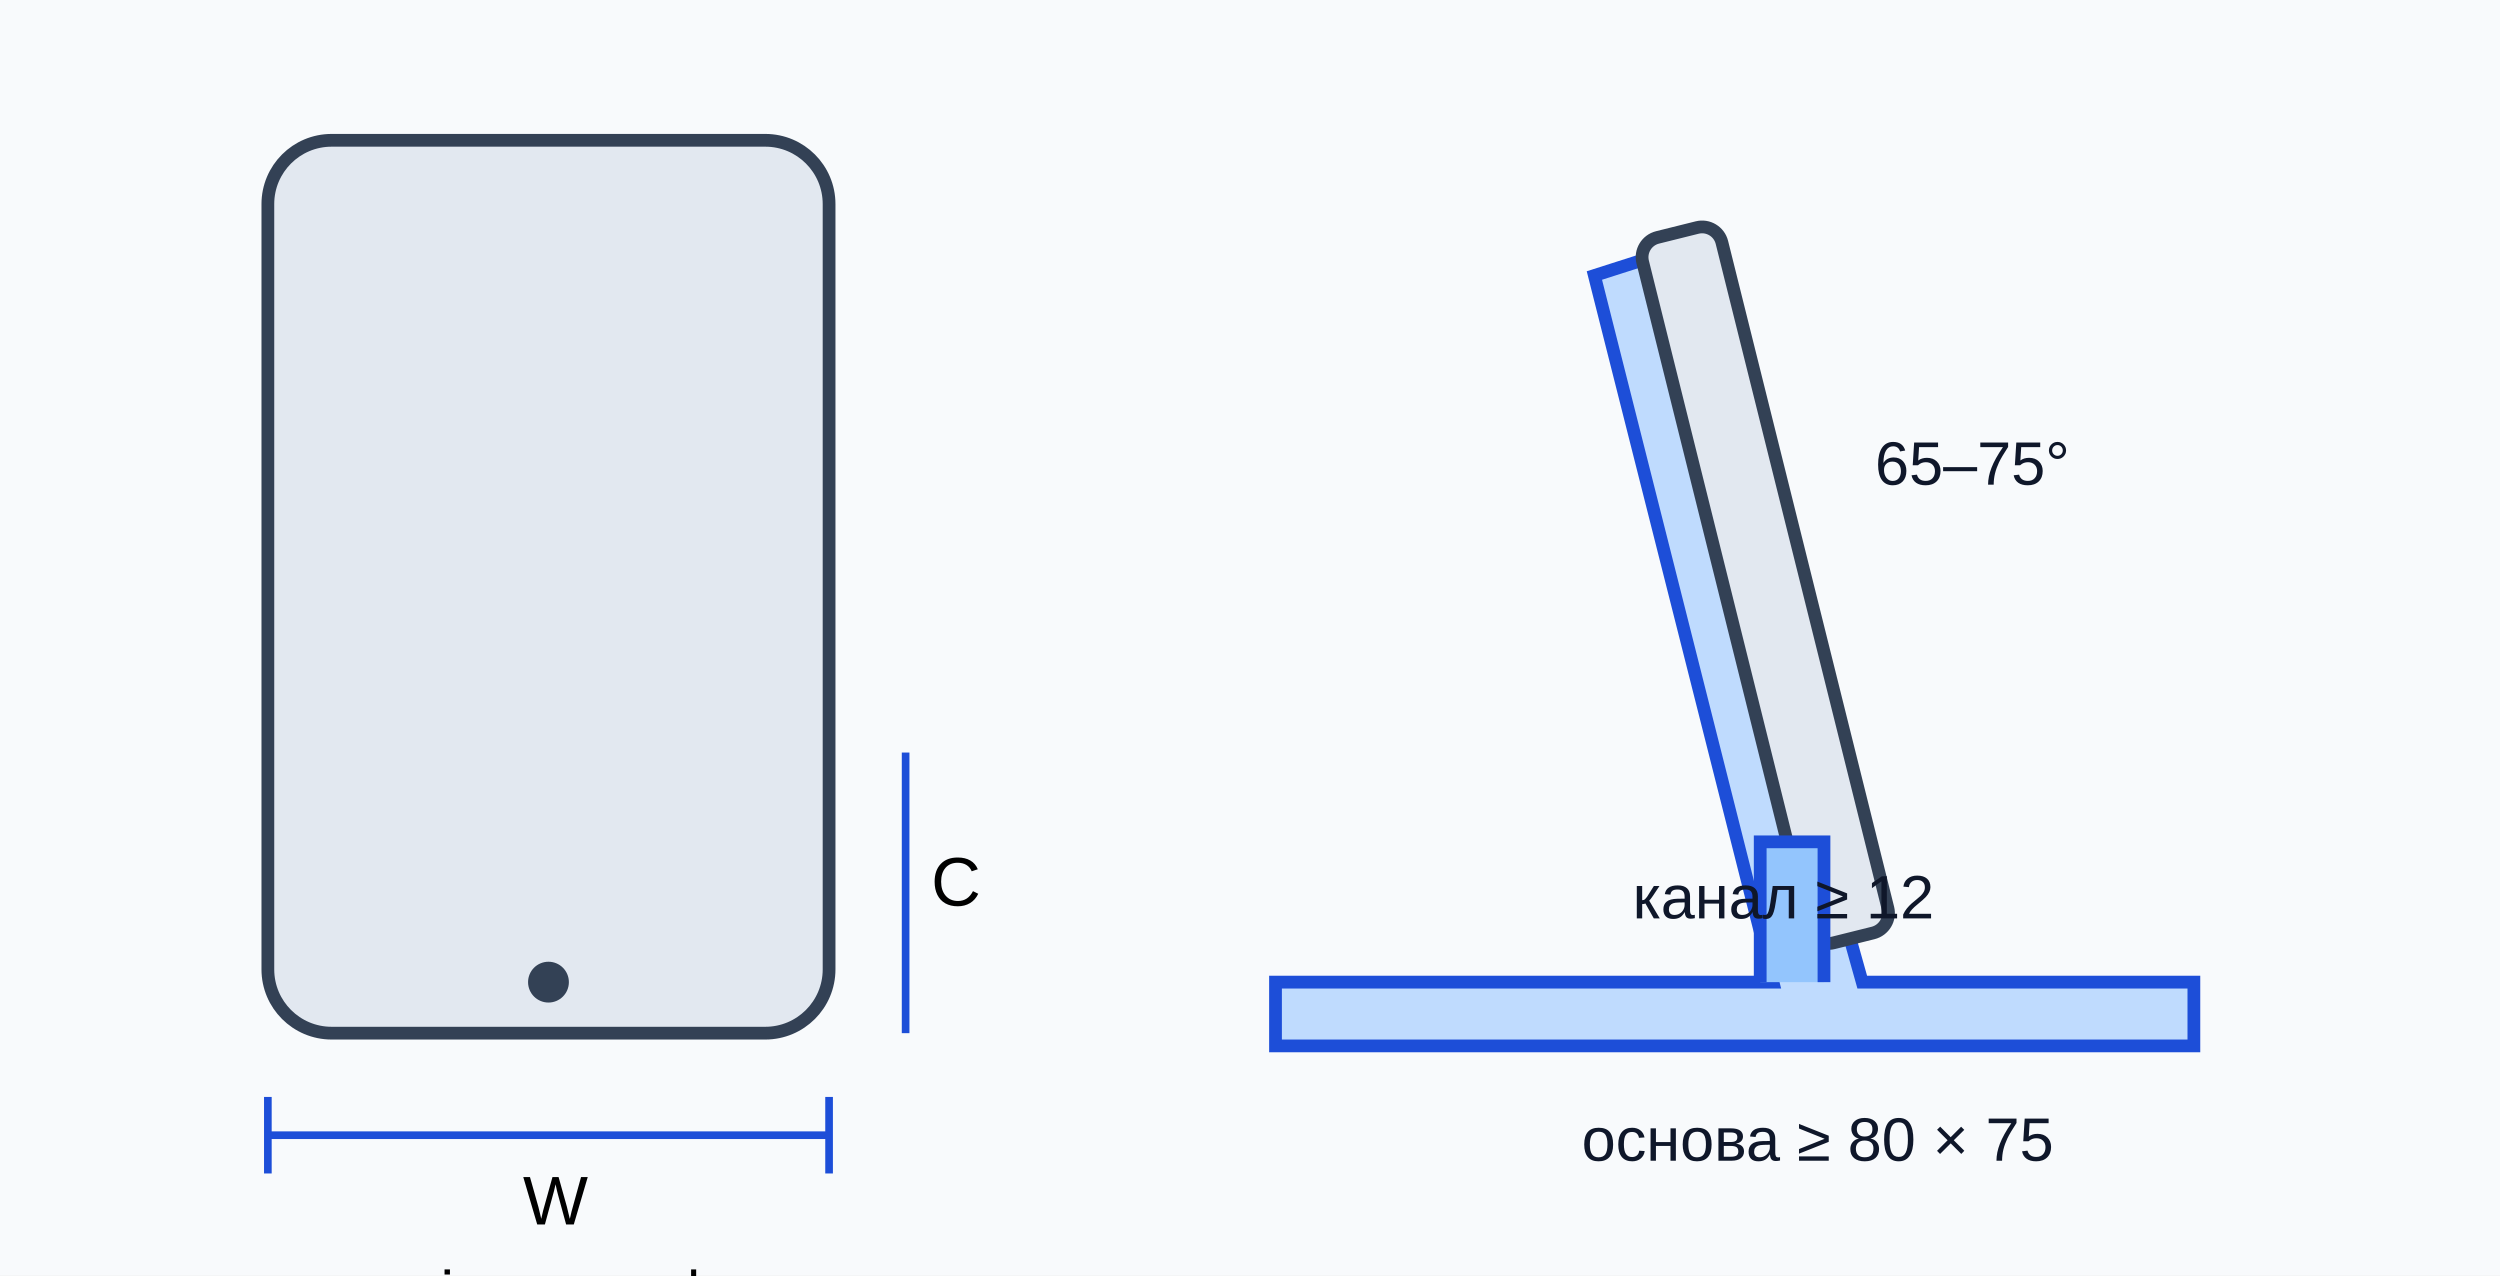
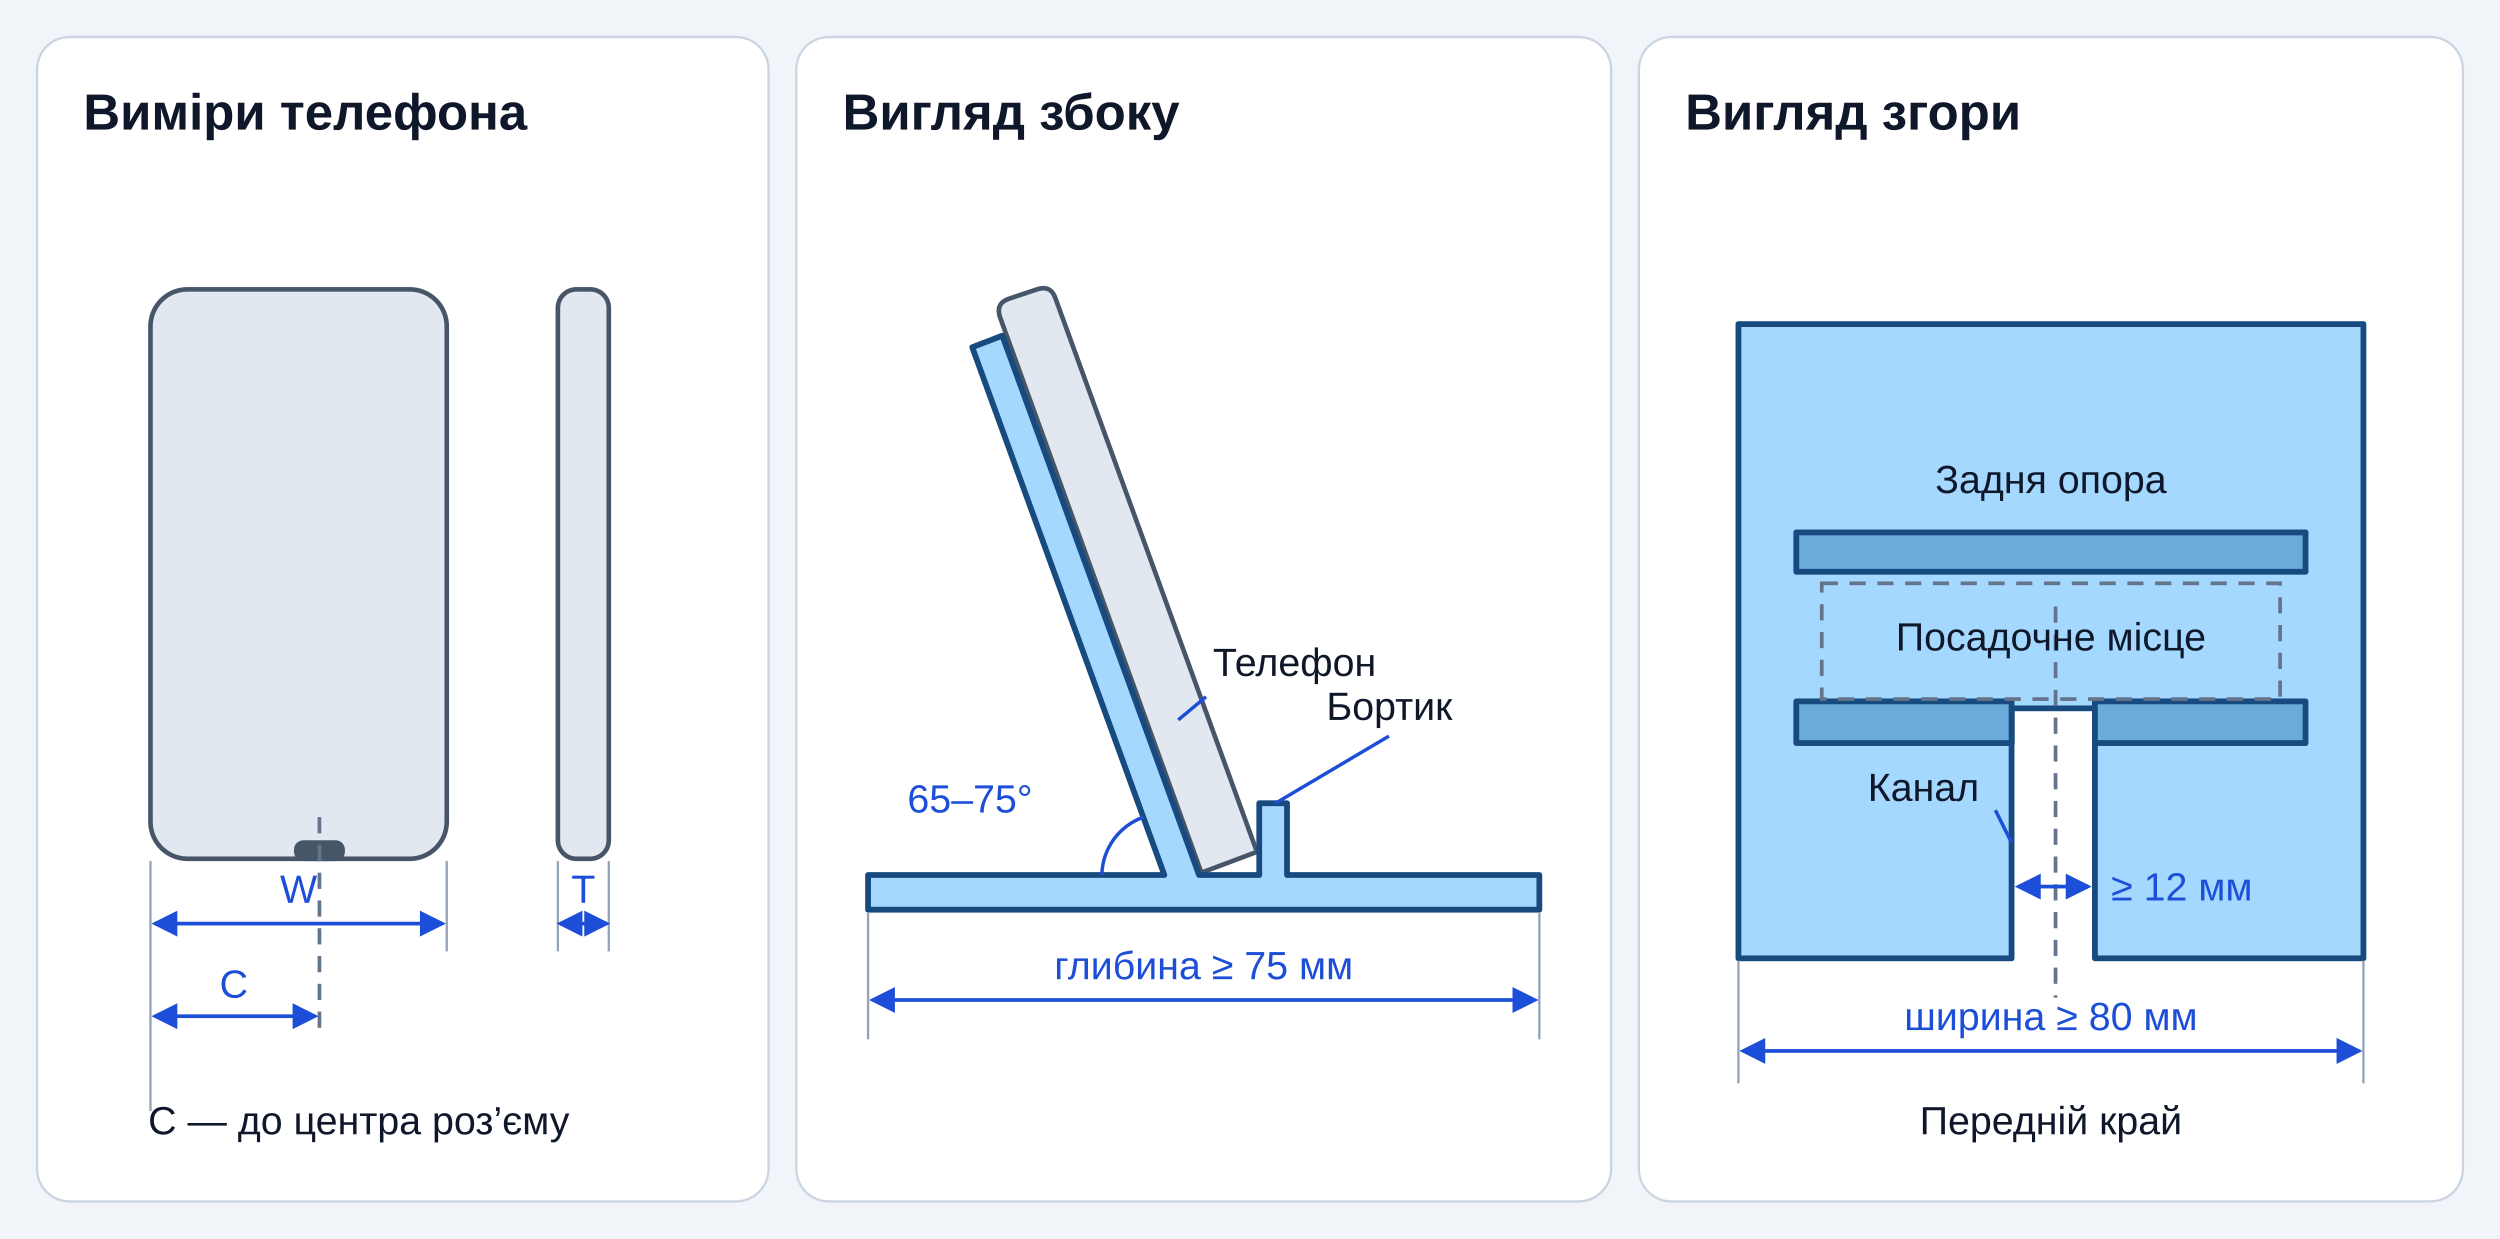
- <svg xmlns="http://www.w3.org/2000/svg" width="980" height="500" viewBox="0 0 980 500" role="img" aria-labelledby="t d">
-   <rect width="980" height="500" fill="#f8fafc" />
-   <g transform="translate(70 55)">
-     <rect x="35" width="220" height="350" rx="25" fill="#e2e8f0" stroke="#334155" stroke-width="5" />
-     <circle cx="145" cy="330" r="8" fill="#334155" />
-     <path d="M35 390h220M35 375v30M255 375v30" stroke="#1d4ed8" stroke-width="3" />
-     <text x="135" y="425" font-family="Arial" font-size="27">W</text>
-     <path d="M285 350V240" stroke="#1d4ed8" stroke-width="3" />
-     <text x="295" y="300" font-family="Arial" font-size="27">C</text>
-     <text x="60" y="460" font-family="Arial" font-size="24">виміри телефона</text>
+ <svg xmlns="http://www.w3.org/2000/svg" width="1080" height="535" viewBox="0 0 1080 535" role="img" aria-labelledby="title desc">
+   <defs>
+     <marker id="arrow" markerWidth="7" markerHeight="7" refX="6" refY="3.5" orient="auto-start-reverse">
+       <path d="M0 0 L7 3.5 L0 7 Z" fill="#1d4ed8" />
+     </marker>
+   </defs>
+   <rect width="1080" height="535" fill="#f1f5f9" />
+   <g fill="#fff" stroke="#cbd5e1">
+     <rect x="16" y="16" width="316" height="503" rx="14" />
+     <rect x="344" y="16" width="352" height="503" rx="14" />
+     <rect x="708" y="16" width="356" height="503" rx="14" />
  </g>
-   <g transform="translate(480 60)" stroke="#1d4ed8" stroke-width="5">
-     <path d="M20 350H380V325H250L170 40l-25 8 70 277H20Z" fill="#bfdbfe" />
-     <rect x="162" y="35" width="32" height="285" rx="8" transform="rotate(-14 162 35)" fill="#e2e8f0" stroke="#334155" />
-     <path d="M210 325v-55h25v55" fill="#93c5fd" />
+   <g font-family="Arial,sans-serif" fill="#0f172a" font-size="22" font-weight="bold">
+     <text x="36" y="56">Виміри телефона</text>
+     <text x="364" y="56">Вигляд збоку</text>
+     <text x="728" y="56">Вигляд згори</text>
  </g>
-   <g font-family="Arial" font-size="24" fill="#0f172a">
-     <text x="620" y="455">основа ≥ 80 × 75</text>
-     <text x="735" y="190">65–75°</text>
-     <text x="640" y="360">канал ≥ 12</text>
+   <g stroke="#475569" stroke-width="2" fill="#e2e8f0">
+     <rect x="65" y="125" width="128" height="246" rx="16" />
+     <rect x="241" y="125" width="22" height="246" rx="8" />
+     <rect x="128" y="364" width="20" height="7" rx="3" fill="#475569" />
+     <path d="M519 377 L543 368 L456 129 Q454 123 448 125 L436 129 Q430 131 432 137 Z" />
+   </g>
+   <g fill="#a5d8ff" stroke="#174a7e" stroke-width="2.5" stroke-linejoin="round">
+     <path d="M375 378 H503 L420 150 L433 145 L518 378 H544 V347 H556 V378 H665 V393 H375 Z" />
+     <path d="M751 140 H1021 V414 H905 V306 H869 V414 H751 Z" />
+     <path d="M776 230 H996 V247 H776 Z" fill="#6babda" />
+     <path d="M776 303 H869 V321 H776 Z M905 303 H996 V321 H905 Z" fill="#6babda" />
+   </g>
+   <g fill="none" stroke="#64748b" stroke-width="1.6" stroke-dasharray="7 5">
+     <path d="M787 252 H985 V302 H787 Z" />
+     <path d="M138 353 V445 M888 262 V431" />
+   </g>
+   <g fill="none" stroke="#94a3b8" stroke-width="1">
+     <path d="M65 372 V480 M193 372 V411 M241 372 V411 M263 372 V411" />
+     <path d="M375 394 V449 M665 394 V449 M751 415 V468 M1021 415 V468" />
+   </g>
+   <g fill="none" stroke="#1d4ed8" stroke-width="1.6" marker-start="url(#arrow)" marker-end="url(#arrow)">
+     <path d="M67 399 H191" />
+     <path d="M242 399 H262" />
+     <path d="M67 439 H136" />
+     <path d="M377 432 H663" />
+     <path d="M753 454 H1019" />
+     <path d="M872 383 H902" />
+   </g>
+   <g fill="none" stroke="#1d4ed8" stroke-width="1.5">
+     <path d="M476 378 A27 27 0 0 1 494 353" />
+     <path d="M521 301 L509 311 M600 318 L551 347 M862 350 L869 364" />
+   </g>
+   <g font-family="Arial,sans-serif" font-size="17" fill="#0f172a">
+     <text x="129" y="390" text-anchor="middle" fill="#1d4ed8">W</text>
+     <text x="252" y="390" text-anchor="middle" fill="#1d4ed8">T</text>
+     <text x="101" y="431" text-anchor="middle" fill="#1d4ed8">C</text>
+     <text x="64" y="490">C — до центра роз’єму</text>
+     <text x="392" y="351" fill="#1d4ed8">65–75°</text>
+     <text x="524" y="292">Телефон</text>
+     <text x="573" y="311">Бортик</text>
+     <text x="520" y="423" text-anchor="middle" fill="#1d4ed8">глибина ≥ 75 мм</text>
+     <text x="886" y="213" text-anchor="middle">Задня опора</text>
+     <text x="886" y="281" text-anchor="middle">Посадочне місце</text>
+     <text x="855" y="346" text-anchor="end">Канал</text>
+     <text x="912" y="389" fill="#1d4ed8">≥ 12 мм</text>
+     <text x="886" y="445" text-anchor="middle" fill="#1d4ed8">ширина ≥ 80 мм</text>
+     <text x="886" y="490" text-anchor="middle">Передній край</text>
  </g>
</svg>
